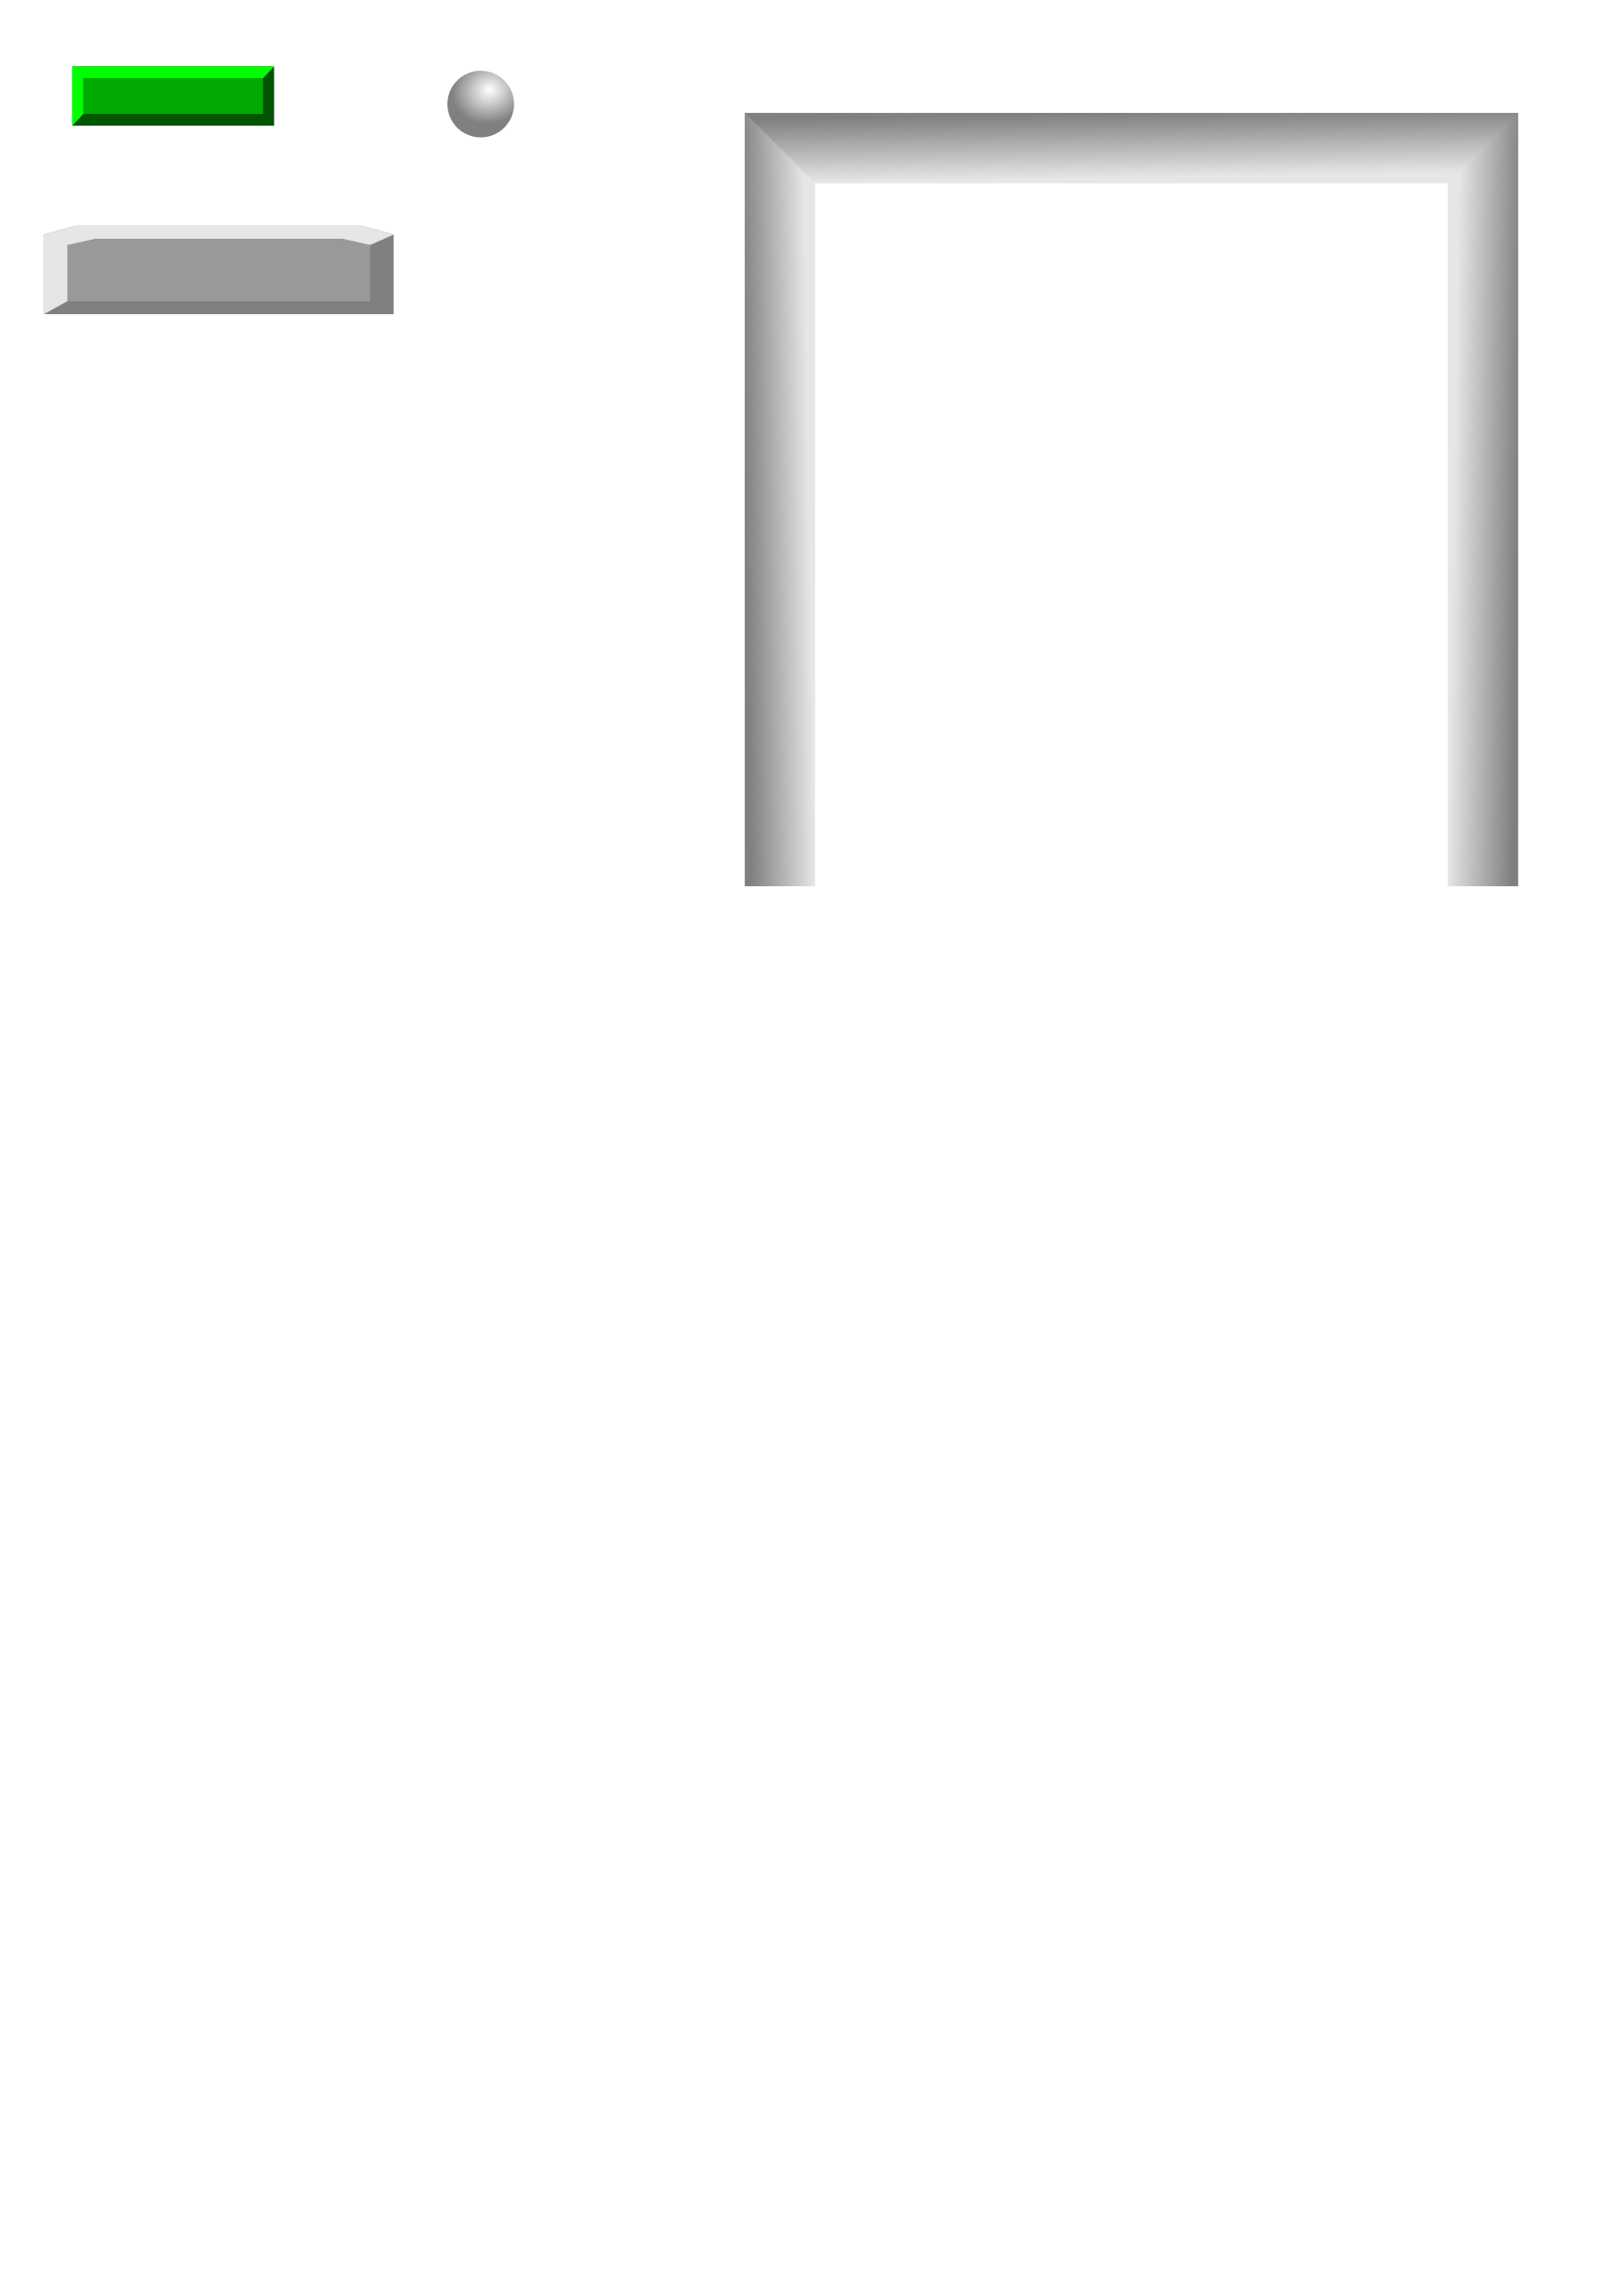
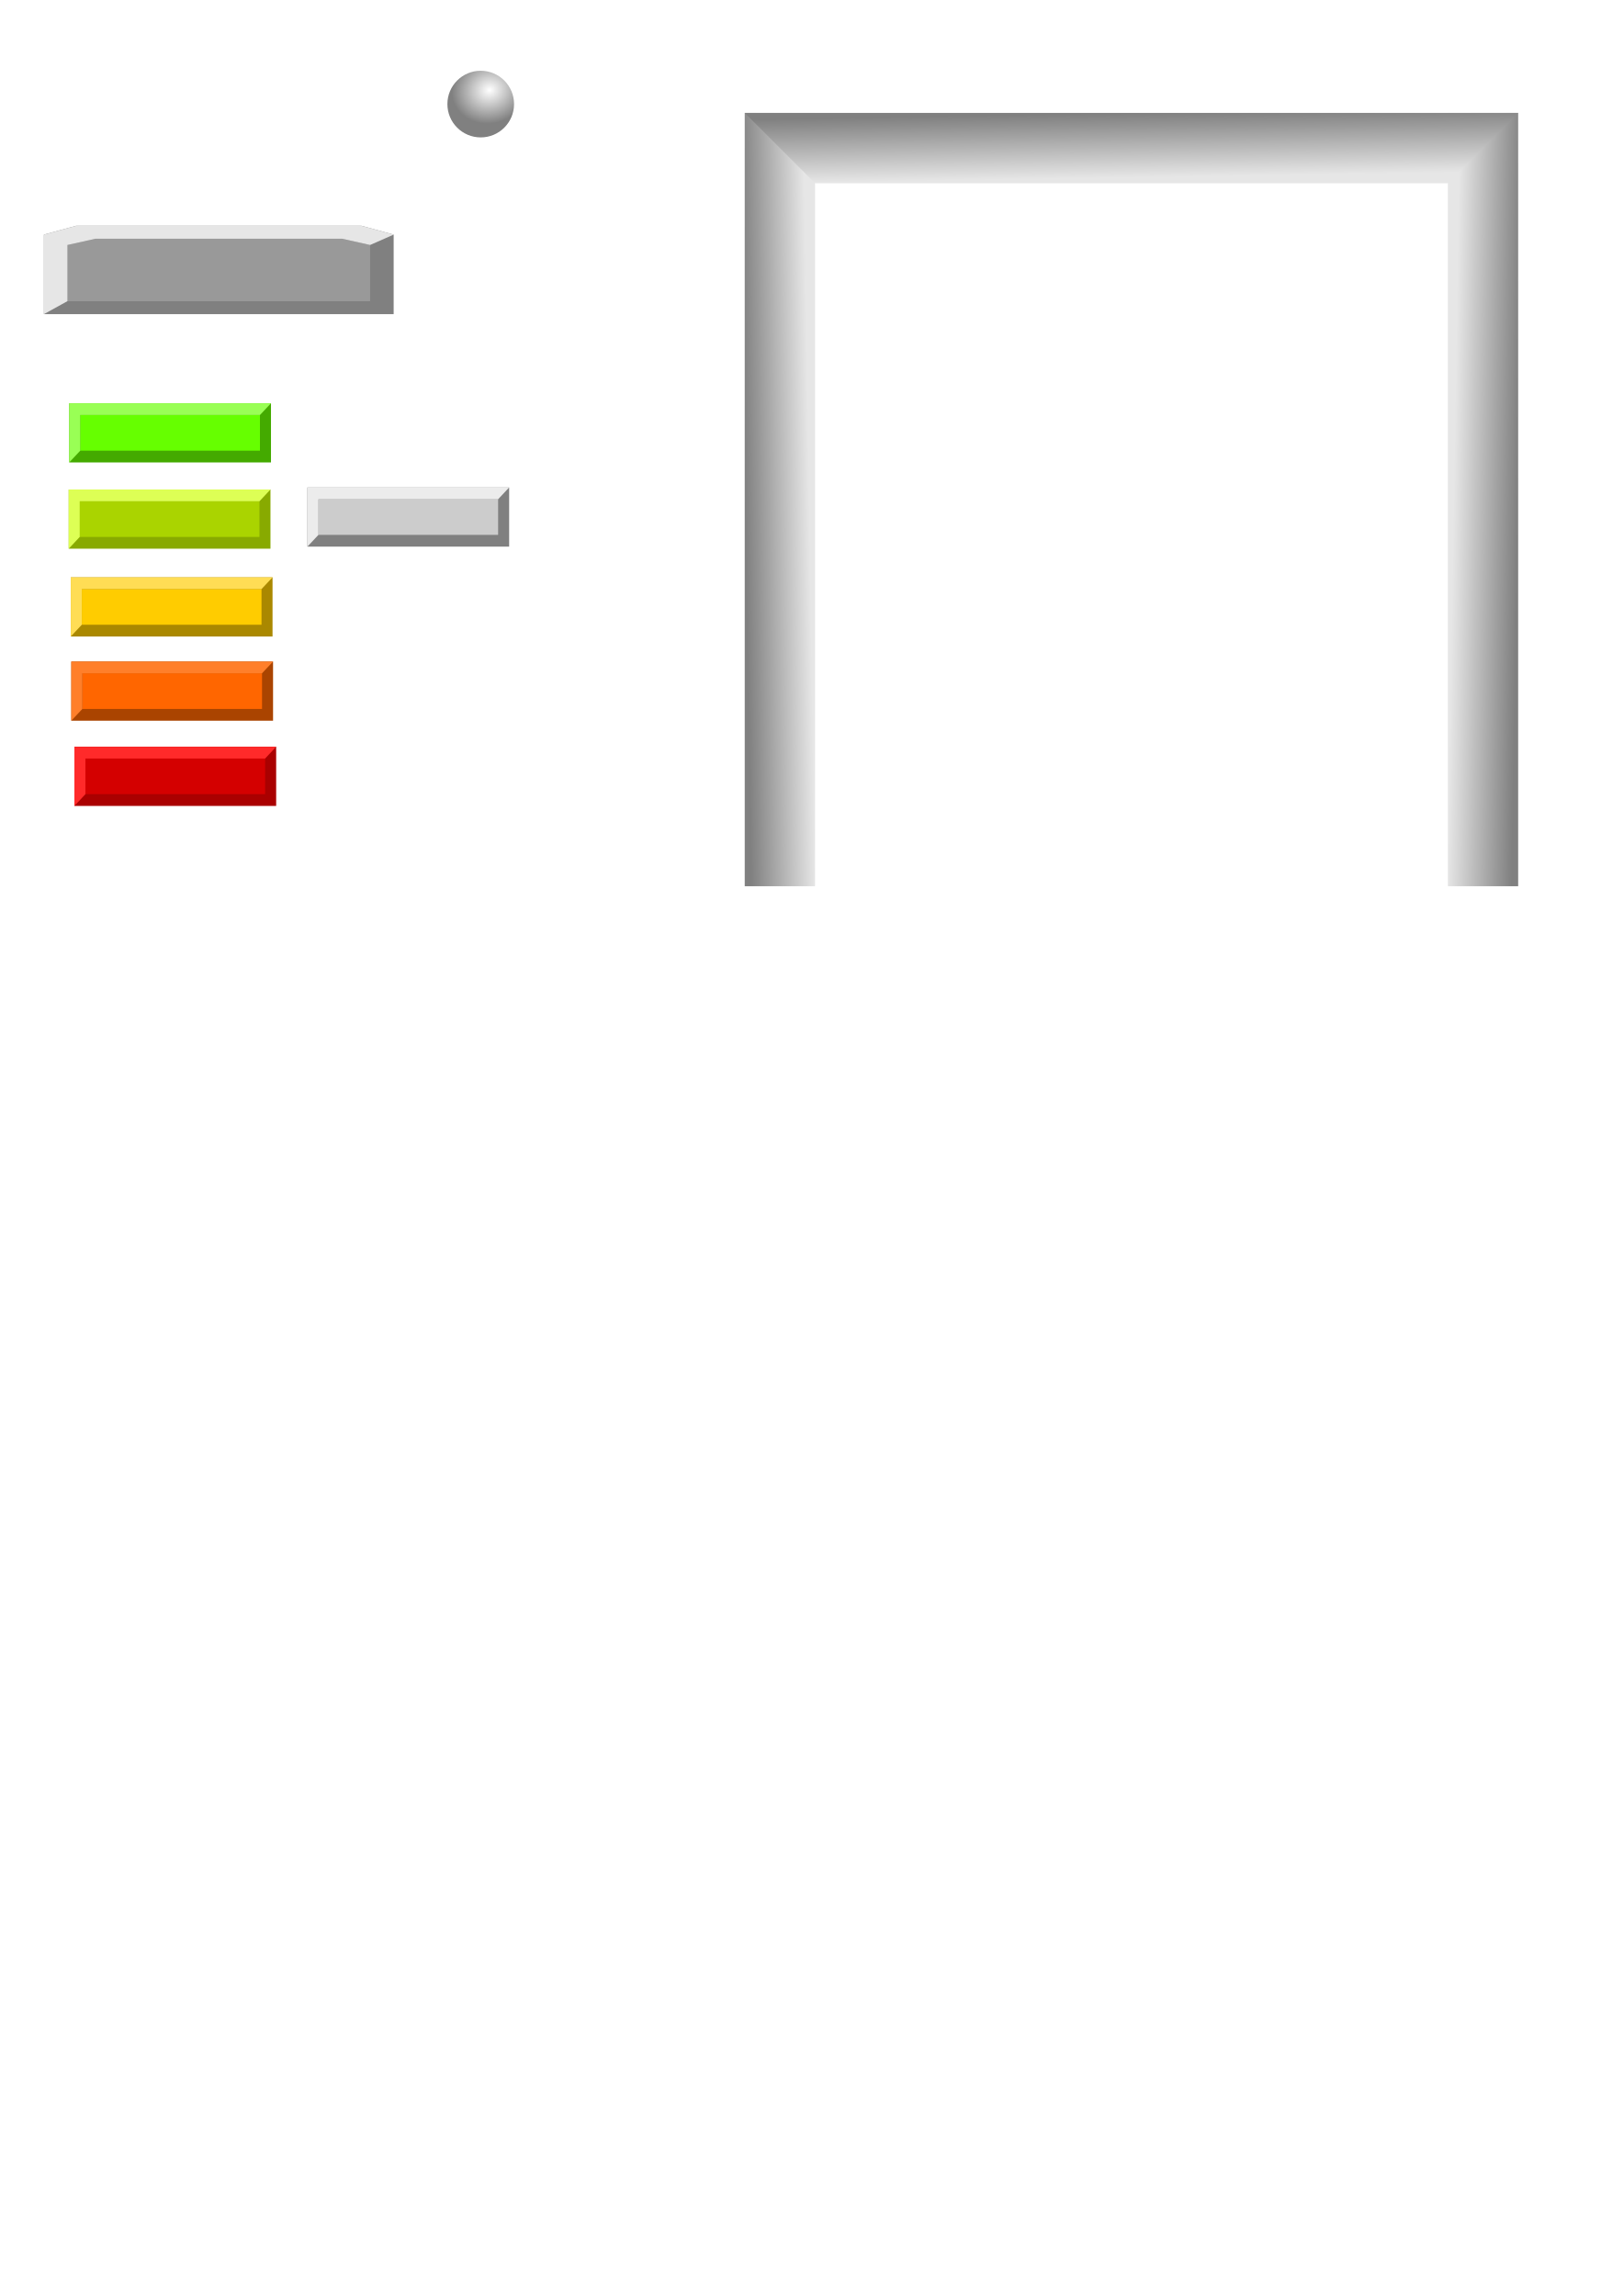
<svg xmlns="http://www.w3.org/2000/svg" xmlns:xlink="http://www.w3.org/1999/xlink" width="210mm" height="297mm" viewBox="0 0 210 297" version="1.1" id="svg8">
  <defs id="defs2">
    <linearGradient id="linearGradient1061">
      <stop style="stop-color:#808080;stop-opacity:1;" offset="0" id="stop1057" />
      <stop style="stop-color:#e6e6e6;stop-opacity:1" offset="1" id="stop1059" />
    </linearGradient>
    <linearGradient id="linearGradient1047">
      <stop style="stop-color:#ffffff;stop-opacity:1" offset="0" id="stop1043" />
      <stop style="stop-color:#808080;stop-opacity:1" offset="1" id="stop1045" />
    </linearGradient>
    <radialGradient xlink:href="#linearGradient1047" id="radialGradient1049" cx="63.309" cy="11.66" fx="63.309" fy="11.66" r="4.31" gradientUnits="userSpaceOnUse" gradientTransform="matrix(-0.2521445,-0.9676896,1.100775,-0.2868217,66.438,76.26778)" />
    <linearGradient xlink:href="#linearGradient1061" id="linearGradient1063" x1="140.054" y1="21.911" x2="139.921" y2="13.596" gradientUnits="userSpaceOnUse" gradientTransform="translate(-288.0243,-36.53018)" />
    <linearGradient xlink:href="#linearGradient1061" id="linearGradient1067" gradientUnits="userSpaceOnUse" x1="140.054" y1="21.911" x2="139.921" y2="13.596" gradientTransform="translate(-77.06589,-118.243)" />
    <linearGradient xlink:href="#linearGradient1061" id="linearGradient1071" gradientUnits="userSpaceOnUse" gradientTransform="translate(-77.06589,174.4283)" x1="140.054" y1="21.911" x2="139.921" y2="13.596" />
  </defs>
  <g id="layer1">
-     <rect style="fill:#005500;stroke:none;stroke-width:1.057" id="rect10" width="26.094" height="7.654" x="9.355" y="8.599" />
-     <rect style="fill:#00aa00;stroke:none;stroke-width:0.775" id="rect12" width="23.239" height="4.612" x="10.783" y="10.12" />
-     <path style="fill:#00ff00;stroke:none;stroke-width:0.14px;stroke-linecap:butt;stroke-linejoin:miter;stroke-opacity:1" d="M 9.355,16.253 10.783,14.732 V 10.12 H 34.022 L 35.449,8.599 H 9.355 v 7.654 0 0" id="path14" />
+     <rect style="fill:#44aa00;stroke:none;stroke-width:1.057" id="rect10" width="26.094" height="7.654" x="8.954" y="52.164" />
+     <rect style="fill:#66ff00;stroke:none;stroke-width:0.775" id="rect12" width="23.239" height="4.612" x="10.382" y="53.684" />
+     <path style="fill:#99ff55;stroke:none;stroke-width:0.14px;stroke-linecap:butt;stroke-linejoin:miter;stroke-opacity:1" d="M 8.954,59.818 10.382,58.297 V 53.684 h 23.239 l 1.428,-1.521 H 8.954 v 7.654 0 0" id="path14" />
    <path style="fill:#808080;fill-opacity:1;stroke:none;stroke-width:0.187px;stroke-linecap:butt;stroke-linejoin:miter;stroke-opacity:1" d="M 5.679,40.635 V 30.347 L 9.866,29.199 H 46.728 l 4.186,1.148 v 10.288 z" id="path1027" />
    <path style="fill:#999999;fill-opacity:1;stroke:none;stroke-width:0.146px;stroke-linecap:butt;stroke-linejoin:miter;stroke-opacity:1" d="M 8.724,38.955 V 31.69 L 12.347,30.88 h 31.9 l 3.623,0.81 V 38.955 Z" id="path1029" />
    <path style="fill:#e6e6e6;stroke:none;stroke-width:0.187px;stroke-linecap:butt;stroke-linejoin:miter;stroke-opacity:1" d="m 8.724,38.955 -3.045,1.681 V 30.347 L 9.866,29.199 H 46.728 l 4.186,1.148 -3.045,1.343 -3.623,-0.81 H 12.347 l -3.623,0.81 z" id="path1031" />
    <circle style="fill:url(#radialGradient1049);fill-opacity:1;stroke:none;stroke-width:2;stroke-opacity:1" id="path1033" cx="62.174" cy="13.464" r="4.31" />
    <rect style="fill:url(#linearGradient1067);fill-opacity:1;stroke:none;stroke-width:2;stroke-opacity:1" id="rect1065" width="100.03" height="9.094" x="14.608" y="-105.414" transform="rotate(90)" />
    <rect style="fill:url(#linearGradient1071);fill-opacity:1;stroke:none;stroke-width:2;stroke-opacity:1" id="rect1069" width="100.03" height="9.094" x="14.608" y="187.257" transform="matrix(0,1,1,0,0,0)" />
    <path id="rect1055" style="fill:url(#linearGradient1063);fill-opacity:1;stroke:none;stroke-width:2;stroke-opacity:1" transform="scale(-1)" d="m -187.264,-23.701 h 81.848 l 9.095,9.094 H -196.351 Z" />
+     <rect style="fill:#88aa00;stroke:none;stroke-width:1.057" id="rect858" width="26.094" height="7.654" x="8.887" y="63.322" />
+     <rect style="fill:#aad400;stroke:none;stroke-width:0.775" id="rect860" width="23.239" height="4.612" x="10.315" y="64.843" />
+     <path style="fill:#ddff55;stroke:none;stroke-width:0.14px;stroke-linecap:butt;stroke-linejoin:miter;stroke-opacity:1" d="m 8.887,70.976 1.428,-1.521 v -4.612 h 23.239 l 1.428,-1.521 H 8.887 v 7.654 0 0" id="path862" />
+     <rect style="fill:#aa8800;stroke:none;stroke-width:1.057" id="rect864" width="26.094" height="7.654" x="9.154" y="74.681" />
+     <rect style="fill:#ffcc00;stroke:none;stroke-width:0.775" id="rect866" width="23.239" height="4.612" x="10.582" y="76.202" />
+     <path style="fill:#ffdd55;stroke:none;stroke-width:0.14px;stroke-linecap:butt;stroke-linejoin:miter;stroke-opacity:1" d="M 9.154,82.335 10.582,80.814 v -4.612 h 23.239 l 1.428,-1.521 H 9.154 v 7.654 0 0" id="path868" />
+     <rect style="fill:#aa4400;stroke:none;stroke-width:1.057" id="rect870" width="26.094" height="7.654" x="9.221" y="85.573" />
+     <rect style="fill:#ff6600;stroke:none;stroke-width:0.775" id="rect872" width="23.239" height="4.612" x="10.649" y="87.093" />
+     <path style="fill:#ff7f2a;stroke:none;stroke-width:0.14px;stroke-linecap:butt;stroke-linejoin:miter;stroke-opacity:1" d="M 9.221,93.226 10.649,91.706 V 87.093 h 23.239 l 1.428,-1.521 H 9.221 v 7.654 0 0" id="path874" />
+     <rect style="fill:#aa0000;stroke:none;stroke-width:1.057" id="rect876" width="26.094" height="7.654" x="9.622" y="96.597" />
+     <rect style="fill:#d40000;stroke:none;stroke-width:0.775" id="rect878" width="23.239" height="4.612" x="11.05" y="98.118" />
+     <path style="fill:#ff2a2a;stroke:none;stroke-width:0.14px;stroke-linecap:butt;stroke-linejoin:miter;stroke-opacity:1" d="m 9.622,104.251 1.428,-1.521 V 98.118 H 34.289 L 35.717,96.597 H 9.622 v 7.654 0 0" id="path880" />
+     <rect style="fill:#808080;stroke:none;stroke-width:1.057" id="rect882" width="26.094" height="7.654" x="39.757" y="63.055" />
+     <rect style="fill:#cccccc;stroke:none;stroke-width:0.775" id="rect884" width="23.239" height="4.612" x="41.185" y="64.576" />
+     <path style="fill:#ececec;stroke:none;stroke-width:0.14px;stroke-linecap:butt;stroke-linejoin:miter;stroke-opacity:1" d="m 39.757,70.709 1.428,-1.521 v -4.612 h 23.239 l 1.428,-1.521 H 39.757 v 7.654 0 0" id="path886" />
  </g>
</svg>
